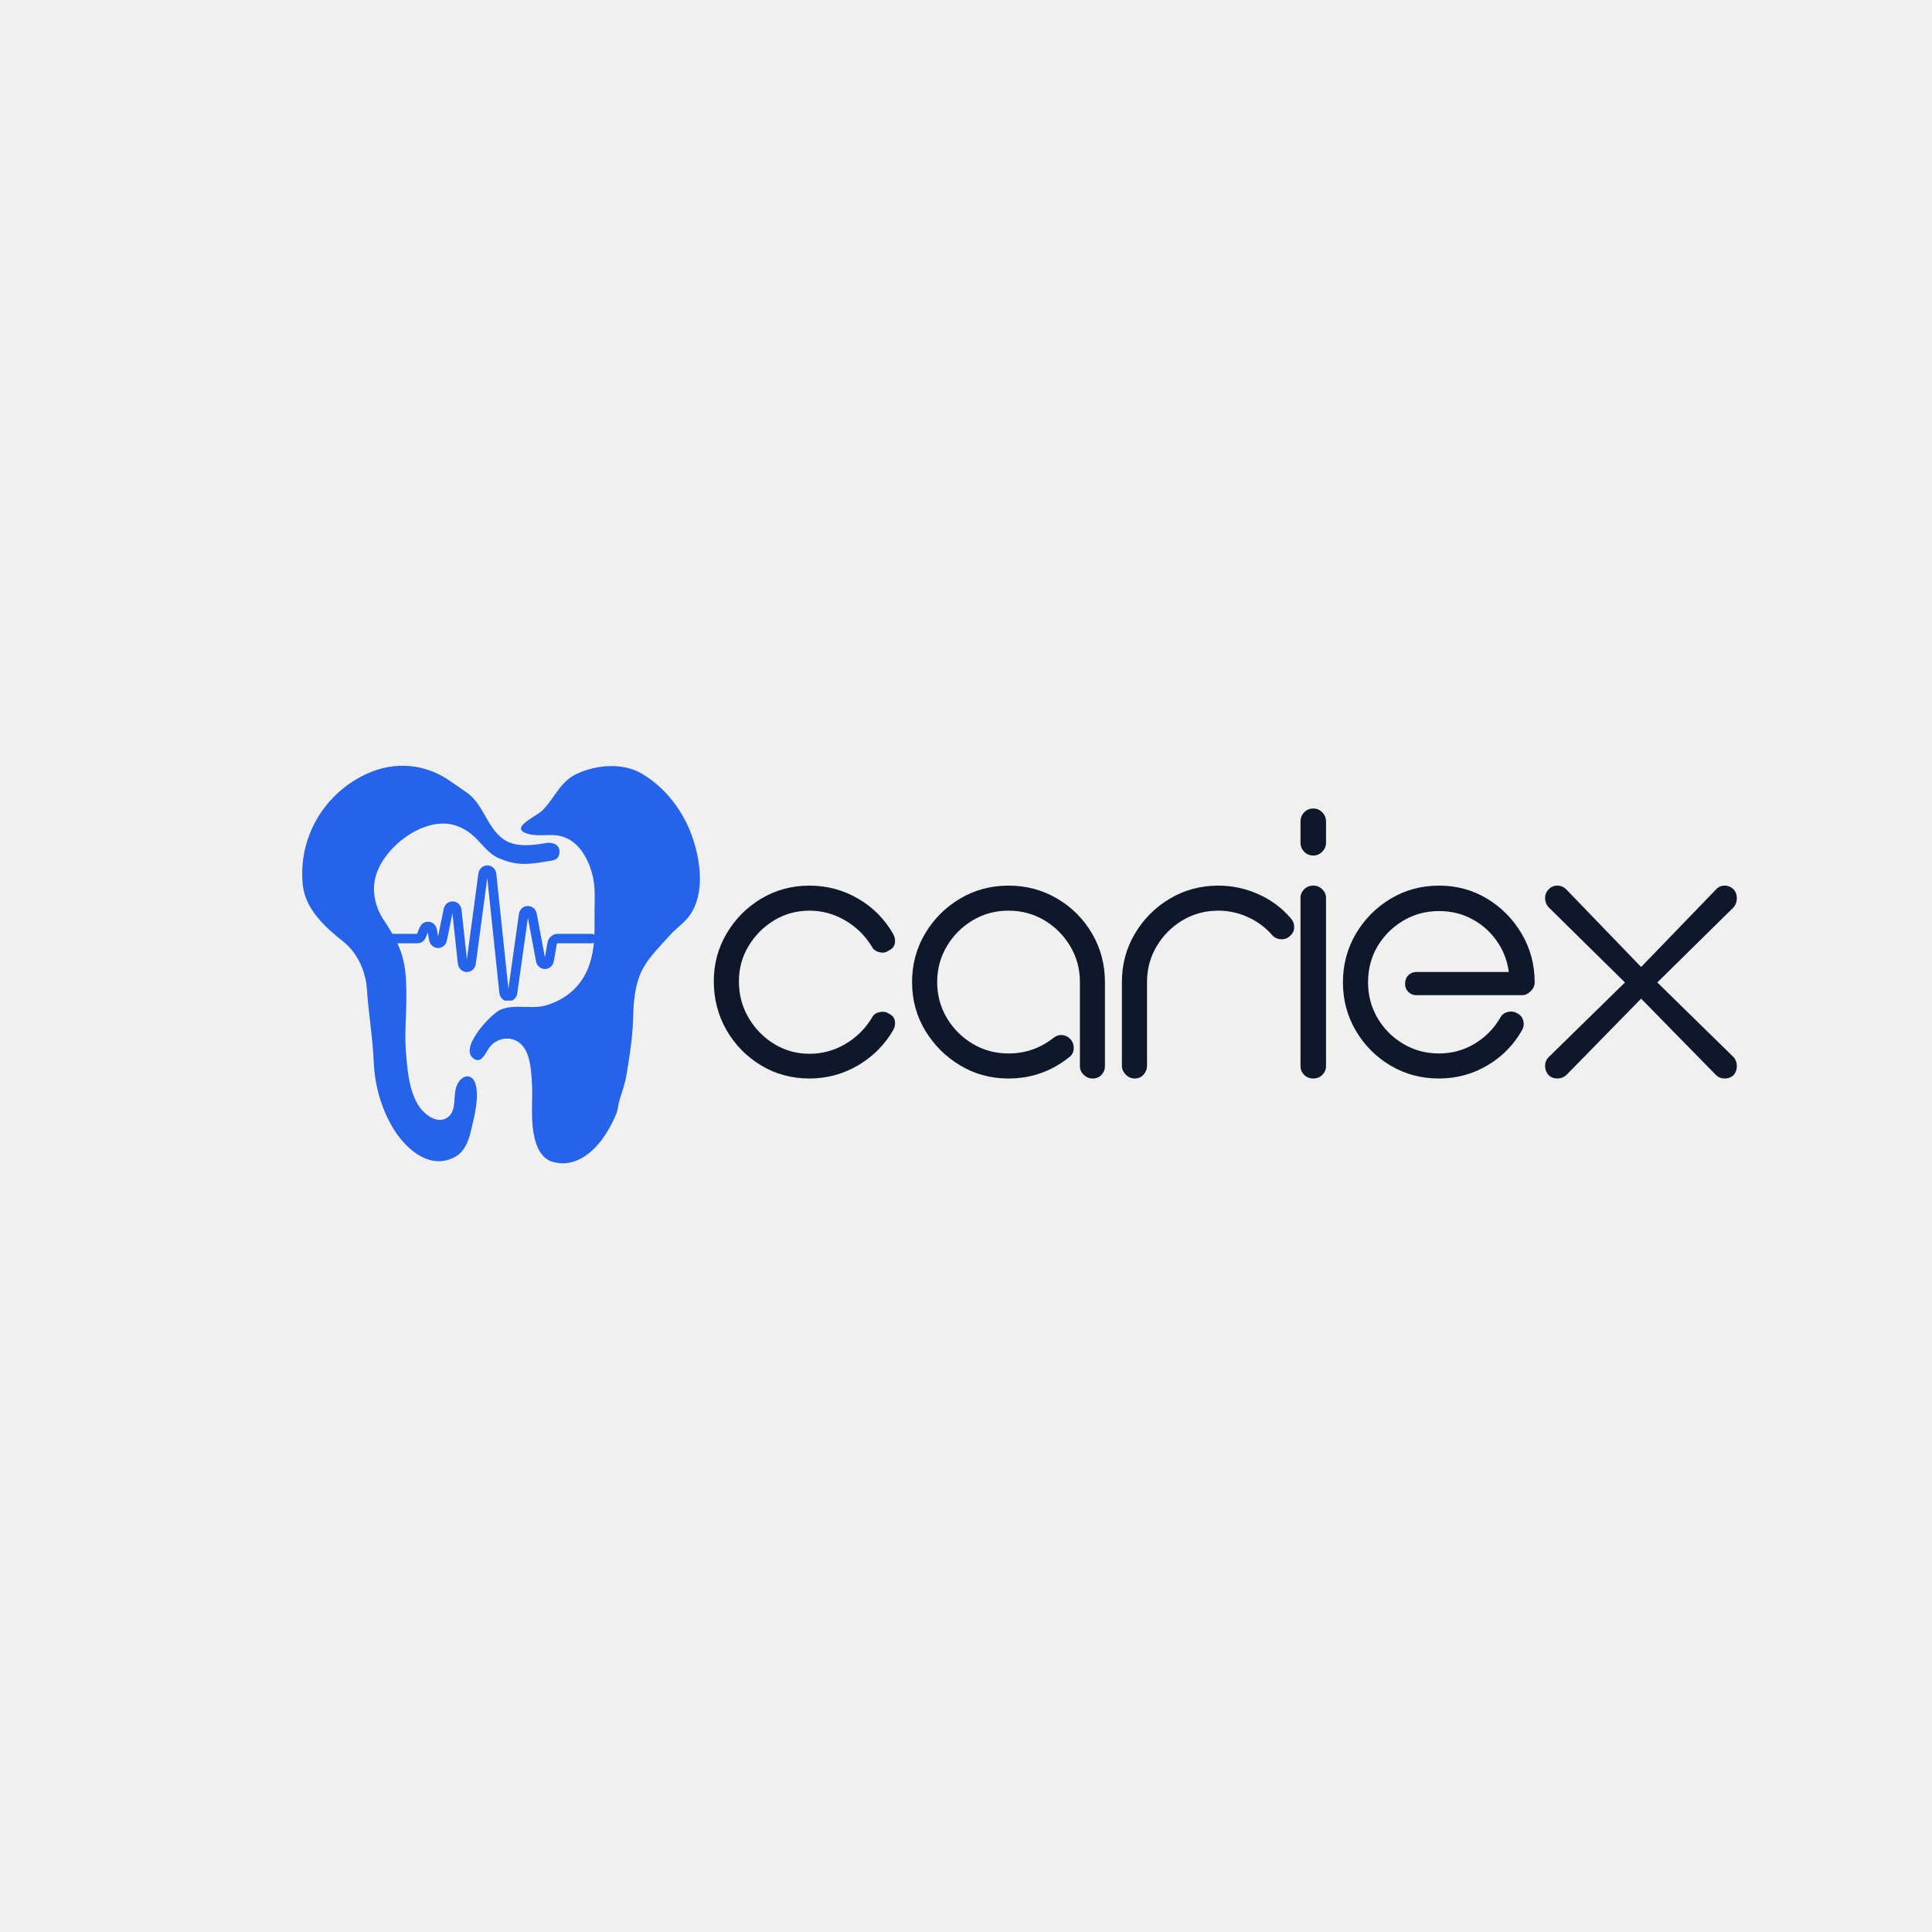
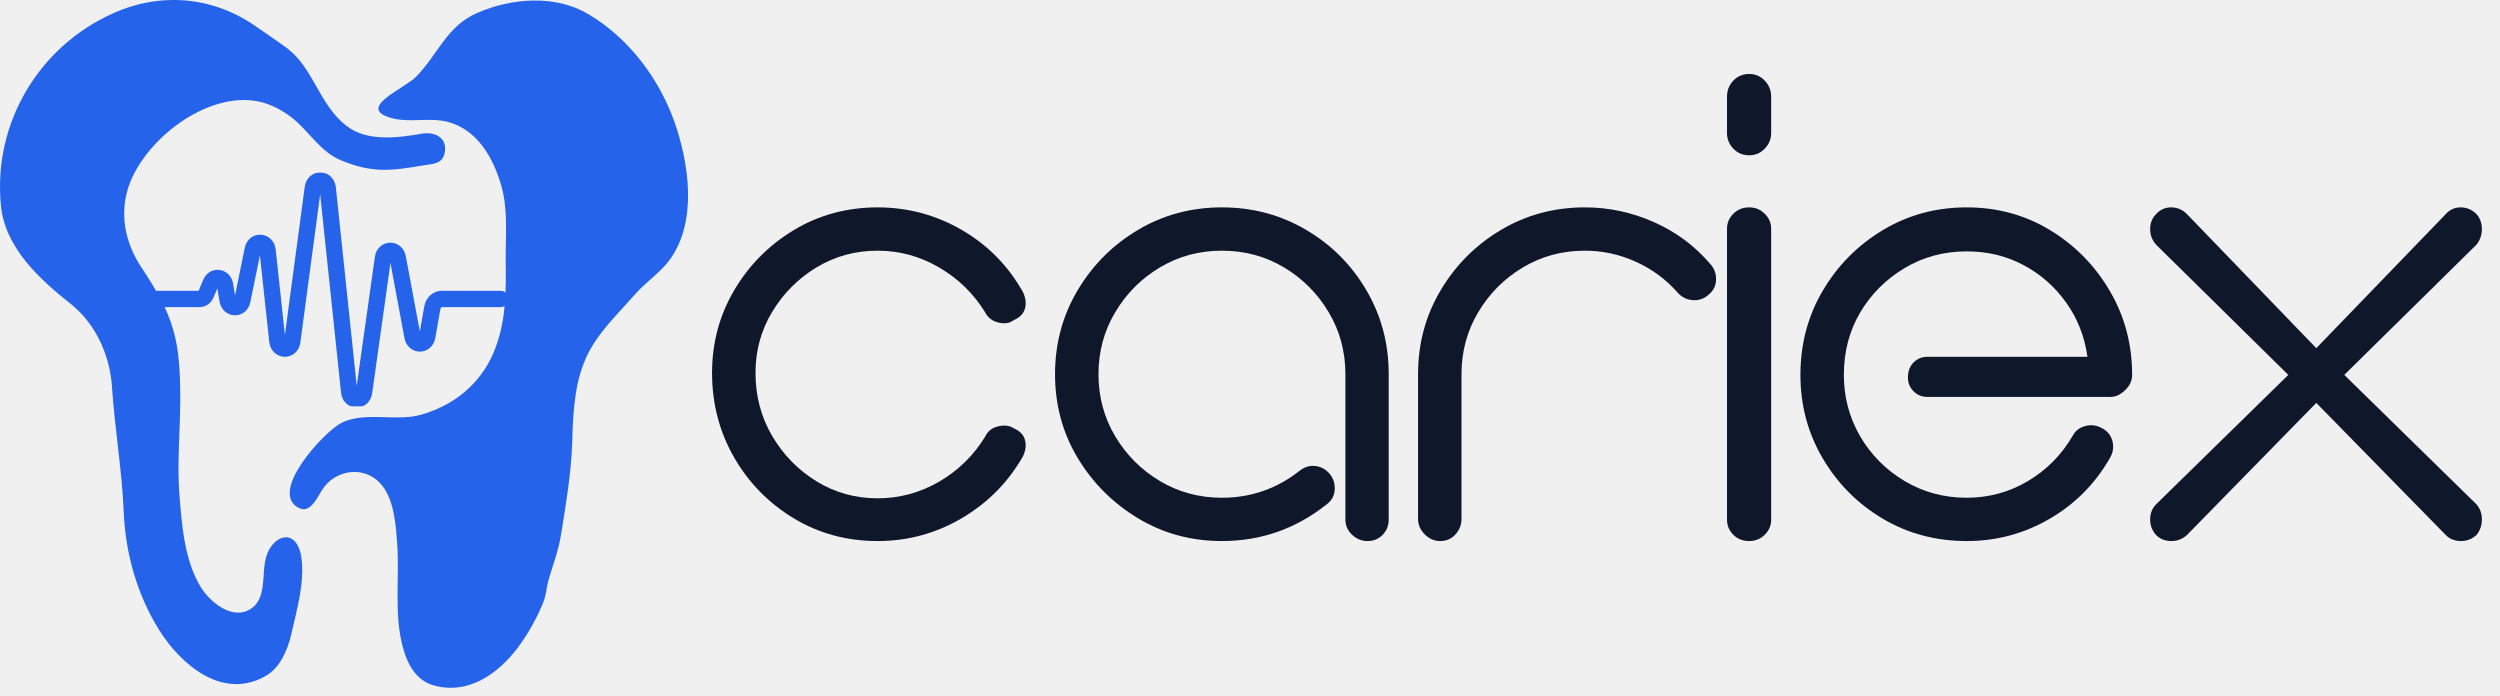
- <svg xmlns="http://www.w3.org/2000/svg" width="500" zoomAndPan="magnify" viewBox="0 0 375 375" height="500" preserveAspectRatio="xMidYMid meet" version="1.0">
-   <defs>
-     <g />
-     <clipPath id="277e822cb1">
-       <path d="M 74.508 167.973 L 115.758 167.973 L 115.758 194.223 L 74.508 194.223 Z M 74.508 167.973 " clip-rule="nonzero" />
-     </clipPath>
-     <clipPath id="8c726c239f">
-       <rect x="0" width="203" y="0" height="77" />
-     </clipPath>
-   </defs>
-   <path fill="#2563eb" d="M 88.586 224.398 C 83.754 227.301 78.996 223.277 76.52 219.332 C 74.043 215.387 72.727 210.707 72.535 206.062 C 72.34 201.383 71.527 196.703 71.219 192.023 C 70.988 188.504 69.402 185.02 66.695 182.816 C 63.172 180.031 59.227 176.473 58.762 171.715 C 57.836 162.469 63.02 153.844 71.336 150.129 C 76.75 147.691 82.668 148.234 87.543 151.715 C 88.625 152.488 89.824 153.262 90.91 154.074 C 93.848 156.32 94.508 160.457 97.562 162.777 C 99.883 164.559 103.324 164.094 105.996 163.629 C 107.309 163.398 108.742 163.977 108.586 165.523 C 108.586 165.523 108.586 165.562 108.586 165.562 C 108.395 167.035 107.348 166.996 106.148 167.188 C 102.512 167.809 100.426 168.078 96.902 166.609 C 94.621 165.68 93.344 163.398 91.527 161.93 C 90.367 161 89.129 160.379 87.891 160.07 C 81.934 158.641 74.43 164.559 72.922 170.09 C 72.109 173.105 72.844 176.125 74.547 178.676 C 78.184 184.133 78.879 186.762 78.879 193.336 C 78.879 196.82 78.531 200.34 78.762 203.82 C 79.031 207.262 79.305 211.48 81.199 214.535 C 82.242 216.199 84.758 218.289 86.809 216.934 C 88.473 215.891 88.086 213.297 88.395 211.633 C 88.898 208.734 91.875 207.574 92.457 211.094 C 92.883 213.957 91.953 217.051 91.336 219.797 C 90.91 221.652 90.02 223.547 88.586 224.398 Z M 105.918 195.156 C 103.094 195.969 99.727 194.77 97.02 196.047 C 95.086 196.973 88.551 204.016 92.301 205.676 C 93.539 206.219 94.352 204.246 94.855 203.512 C 96.246 201.383 99.379 200.844 101.238 202.777 C 102.859 204.441 103.055 207.379 103.211 209.547 C 103.52 213.531 102.785 217.668 103.945 221.574 C 104.449 223.277 105.375 224.902 107.156 225.484 C 111.062 226.684 114.465 224.32 116.75 221.305 C 117.871 219.797 118.836 218.094 119.57 216.316 C 119.922 215.465 119.957 214.691 120.152 213.879 C 120.695 211.945 121.312 210.512 121.621 208.5 C 122.164 205.176 122.742 201.656 122.859 198.289 C 122.938 195.387 123.055 192.215 124.137 189.43 C 125.297 186.336 127.812 184.055 129.938 181.617 C 131.176 180.223 132.762 179.219 133.848 177.711 C 136.902 173.418 135.973 167.035 134.348 162.352 C 132.609 157.441 129.203 152.914 124.715 150.246 C 121.004 148.004 116.051 148.391 112.184 150.09 C 108.781 151.562 107.812 154.695 105.375 157.207 C 104.098 158.562 98.453 160.766 102.629 161.891 C 104.68 162.43 106.961 161.773 108.934 162.316 C 112.223 163.203 114 166.336 114.891 169.434 C 115.703 172.258 115.355 175.156 115.395 178.02 C 115.434 181.074 115.434 184.207 114.426 187.148 C 113.113 191.211 109.98 193.996 105.918 195.156 Z M 105.918 195.156 " fill-opacity="1" fill-rule="nonzero" />
-   <g clip-path="url(#277e822cb1)">
-     <path fill="#2563eb" d="M 114.812 181.258 L 108.223 181.258 C 107.262 181.258 106.438 181.988 106.262 182.996 L 105.762 185.832 L 104.184 177.359 C 104.016 176.469 103.309 175.855 102.457 175.855 C 102.445 175.855 102.43 175.855 102.414 175.855 C 101.543 175.879 100.844 176.531 100.715 177.449 L 98.68 191.918 L 96.336 169.633 C 96.234 168.684 95.512 167.984 94.609 167.973 C 94.602 167.973 94.594 167.973 94.586 167.973 C 93.699 167.973 92.969 168.645 92.848 169.578 L 90.621 186.211 L 89.586 176.621 C 89.484 175.688 88.797 175.008 87.914 174.965 C 87.027 174.922 86.301 175.531 86.117 176.434 L 85.031 181.773 L 84.805 180.441 C 84.668 179.621 84.055 179.008 83.273 178.914 C 82.5 178.82 81.793 179.246 81.465 180.004 L 80.941 181.258 L 75.453 181.258 C 74.945 181.258 74.539 181.668 74.539 182.172 C 74.539 182.68 74.945 183.09 75.453 183.09 L 81.055 183.09 C 81.723 183.09 82.332 182.672 82.602 182.023 L 83.039 180.988 L 83.289 182.469 C 83.441 183.359 84.141 183.992 84.992 184.008 C 85.848 184.035 86.562 183.418 86.742 182.539 L 87.816 177.273 L 88.867 187.008 C 88.969 187.957 89.699 188.652 90.598 188.664 C 90.605 188.664 90.609 188.664 90.617 188.664 C 91.516 188.664 92.23 188.004 92.355 187.059 L 94.578 170.43 L 96.922 192.695 C 97.02 193.641 97.742 194.34 98.641 194.359 C 98.652 194.359 98.66 194.359 98.672 194.359 C 99.562 194.359 100.277 193.707 100.41 192.766 L 102.465 178.141 L 104.039 186.582 C 104.207 187.469 104.914 188.086 105.766 188.086 C 105.77 188.086 105.773 188.086 105.777 188.086 C 106.633 188.078 107.34 187.449 107.492 186.562 L 108.066 183.312 C 108.09 183.164 108.18 183.09 108.223 183.09 L 114.812 183.09 C 115.32 183.09 115.73 182.68 115.73 182.172 C 115.73 181.668 115.32 181.258 114.812 181.258 Z M 114.812 181.258 " fill-opacity="1" fill-rule="nonzero" />
+ <svg xmlns="http://www.w3.org/2000/svg" width="374" height="104" viewBox="0 0 374 104" fill="none">
+   <path d="M39.908 101.023C33.465 104.893 27.121 99.529 23.819 94.268C20.517 89.008 18.762 82.768 18.507 76.576C18.246 70.336 17.163 64.096 16.751 57.857C16.444 53.164 14.33 48.518 10.72 45.581C6.022 41.867 0.762 37.122 0.142 30.779C-1.092 18.451 5.819 6.951 16.908 1.997C24.126 -1.253 32.017 -0.529 38.517 4.112C39.96 5.143 41.559 6.174 43.007 7.258C46.923 10.253 47.803 15.768 51.876 18.862C54.97 21.237 59.559 20.617 63.121 19.997C64.871 19.69 66.783 20.461 66.574 22.523V22.576C66.319 24.539 64.923 24.487 63.324 24.742C58.475 25.57 55.694 25.93 50.996 23.971C47.955 22.732 46.251 19.69 43.83 17.732C42.283 16.492 40.632 15.664 38.981 15.253C31.038 13.346 21.033 21.237 19.022 28.612C17.939 32.633 18.918 36.659 21.189 40.06C26.038 47.336 26.965 50.841 26.965 59.607C26.965 64.253 26.501 68.945 26.809 73.586C27.168 78.174 27.533 83.799 30.059 87.872C31.449 90.091 34.803 92.878 37.538 91.07C39.757 89.68 39.241 86.221 39.653 84.003C40.324 80.138 44.293 78.591 45.069 83.284C45.637 87.102 44.397 91.227 43.574 94.888C43.007 97.362 41.819 99.888 39.908 101.023ZM63.017 62.034C59.251 63.117 54.762 61.518 51.153 63.221C48.574 64.456 39.861 73.846 44.861 76.06C46.512 76.784 47.595 74.154 48.267 73.174C50.121 70.336 54.298 69.617 56.778 72.195C58.939 74.414 59.199 78.331 59.408 81.221C59.819 86.534 58.84 92.049 60.387 97.258C61.059 99.529 62.293 101.695 64.668 102.471C69.876 104.07 74.413 100.919 77.46 96.898C78.955 94.888 80.241 92.617 81.22 90.247C81.689 89.112 81.736 88.081 81.996 86.997C82.72 84.419 83.543 82.508 83.955 79.826C84.678 75.393 85.449 70.701 85.606 66.211C85.71 62.341 85.866 58.112 87.309 54.398C88.856 50.273 92.21 47.232 95.043 43.982C96.694 42.122 98.809 40.784 100.257 38.773C104.33 33.05 103.09 24.539 100.923 18.294C98.606 11.747 94.064 5.711 88.08 2.154C83.132 -0.836 76.528 -0.32 71.371 1.945C66.835 3.909 65.543 8.086 62.293 11.435C60.59 13.242 53.064 16.18 58.632 17.68C61.366 18.398 64.408 17.523 67.038 18.247C71.423 19.43 73.793 23.607 74.981 27.737C76.064 31.503 75.6 35.367 75.653 39.185C75.705 43.258 75.705 47.435 74.361 51.357C72.611 56.773 68.434 60.487 63.017 62.034Z" fill="#2563EB" />
+   <mask id="mask0_31_38" style="mask-type:luminance" maskUnits="userSpaceOnUse" x="21" y="25" width="56" height="36">
+     <path d="M21.137 25.789H76.137V60.789H21.137V25.789Z" fill="white" />
+   </mask>
+   <g mask="url(#mask0_31_38)">
+     <path d="M74.876 43.503H66.09C64.809 43.503 63.71 44.477 63.475 45.82L62.809 49.602L60.705 38.305C60.481 37.117 59.538 36.3 58.402 36.3C58.387 36.3 58.366 36.3 58.345 36.3C57.184 36.331 56.251 37.2 56.08 38.425L53.366 57.716L50.241 28.003C50.106 26.737 49.142 25.805 47.939 25.789C47.928 25.789 47.918 25.789 47.908 25.789C46.725 25.789 45.751 26.685 45.59 27.93L42.621 50.107L41.241 37.32C41.106 36.075 40.189 35.169 39.012 35.112C37.83 35.055 36.861 35.867 36.616 37.07L35.168 44.19L34.866 42.414C34.684 41.32 33.866 40.503 32.824 40.378C31.793 40.253 30.85 40.82 30.413 41.831L29.715 43.503H22.397C21.72 43.503 21.178 44.05 21.178 44.721C21.178 45.398 21.72 45.945 22.397 45.945H29.866C30.757 45.945 31.569 45.388 31.928 44.523L32.512 43.143L32.845 45.117C33.048 46.305 33.98 47.148 35.116 47.169C36.257 47.206 37.21 46.383 37.449 45.211L38.882 38.19L40.283 51.169C40.418 52.435 41.392 53.362 42.59 53.378C42.6 53.378 42.606 53.378 42.616 53.378C43.814 53.378 44.767 52.497 44.934 51.237L47.897 29.065L51.022 58.753C51.152 60.013 52.116 60.945 53.314 60.971C53.33 60.971 53.34 60.971 53.356 60.971C54.543 60.971 55.496 60.102 55.673 58.846L58.413 39.346L60.512 50.602C60.736 51.784 61.678 52.607 62.814 52.607C62.819 52.607 62.824 52.607 62.83 52.607C63.97 52.596 64.913 51.758 65.116 50.575L65.882 46.242C65.913 46.044 66.033 45.945 66.09 45.945H74.876C75.553 45.945 76.1 45.398 76.1 44.721C76.1 44.05 75.553 43.503 74.876 43.503Z" fill="#2563EB" />
  </g>
-   <g transform="matrix(1, 0, 0, 1, 136, 149)">
-     <g clip-path="url(#8c726c239f)">
-       <g fill="#0f172a" fill-opacity="1">
-         <g transform="translate(0.906329, 60.33628)">
-           <g>
-             <path d="M 35.484 -12.656 C 36.18 -12.352 36.602 -11.914 36.75 -11.344 C 36.906 -10.77 36.832 -10.16 36.531 -9.516 C 34.883 -6.617 32.602 -4.305 29.688 -2.578 C 26.77 -0.859 23.613 0 20.219 0 C 16.77 0 13.633 -0.848 10.812 -2.547 C 8 -4.242 5.766 -6.523 4.109 -9.391 C 2.461 -12.266 1.641 -15.426 1.641 -18.875 C 1.641 -22.219 2.461 -25.297 4.109 -28.109 C 5.766 -30.93 8 -33.191 10.812 -34.891 C 13.633 -36.586 16.77 -37.438 20.219 -37.438 C 23.613 -37.438 26.77 -36.586 29.688 -34.891 C 32.602 -33.191 34.883 -30.867 36.531 -27.922 C 36.832 -27.273 36.906 -26.664 36.75 -26.094 C 36.602 -25.52 36.18 -25.082 35.484 -24.781 C 35.035 -24.438 34.461 -24.348 33.766 -24.516 C 33.066 -24.691 32.566 -25.082 32.266 -25.688 C 30.973 -27.781 29.254 -29.453 27.109 -30.703 C 24.961 -31.953 22.664 -32.578 20.219 -32.578 C 17.719 -32.578 15.43 -31.953 13.359 -30.703 C 11.297 -29.453 9.641 -27.789 8.391 -25.719 C 7.141 -23.645 6.516 -21.363 6.516 -18.875 C 6.516 -16.27 7.141 -13.906 8.391 -11.781 C 9.641 -9.664 11.297 -7.973 13.359 -6.703 C 15.43 -5.43 17.719 -4.797 20.219 -4.797 C 22.664 -4.797 24.961 -5.414 27.109 -6.656 C 29.254 -7.906 30.973 -9.582 32.266 -11.688 C 32.566 -12.332 33.066 -12.727 33.766 -12.875 C 34.461 -13.031 35.035 -12.957 35.484 -12.656 Z M 35.484 -12.656 " />
-           </g>
-         </g>
-       </g>
-       <g fill="#0f172a" fill-opacity="1">
-         <g transform="translate(39.39006, 60.33628)">
-           <g>
-             <path d="M 20.359 0 C 24.754 0 28.676 -1.375 32.125 -4.125 C 32.664 -4.52 32.961 -5.051 33.016 -5.719 C 33.066 -6.395 32.895 -6.984 32.5 -7.484 C 32.051 -8.035 31.5 -8.348 30.844 -8.422 C 30.195 -8.492 29.598 -8.305 29.047 -7.859 C 26.504 -5.859 23.609 -4.859 20.359 -4.859 C 17.816 -4.859 15.5 -5.484 13.406 -6.734 C 11.312 -7.984 9.641 -9.656 8.391 -11.75 C 7.141 -13.852 6.516 -16.176 6.516 -18.719 C 6.516 -21.258 7.141 -23.578 8.391 -25.672 C 9.641 -27.773 11.312 -29.453 13.406 -30.703 C 15.5 -31.953 17.816 -32.578 20.359 -32.578 C 22.91 -32.578 25.234 -31.953 27.328 -30.703 C 29.422 -29.453 31.094 -27.773 32.344 -25.672 C 33.594 -23.578 34.219 -21.258 34.219 -18.719 L 34.219 -2.391 C 34.219 -1.742 34.469 -1.18 34.969 -0.703 C 35.469 -0.234 36.039 0 36.688 0 C 37.383 0 37.957 -0.234 38.406 -0.703 C 38.852 -1.18 39.078 -1.742 39.078 -2.391 L 39.078 -18.719 C 39.078 -22.164 38.238 -25.312 36.562 -28.156 C 34.895 -31 32.641 -33.254 29.797 -34.922 C 26.953 -36.598 23.805 -37.438 20.359 -37.438 C 16.922 -37.438 13.789 -36.598 10.969 -34.922 C 8.145 -33.254 5.883 -31 4.188 -28.156 C 2.488 -25.312 1.641 -22.164 1.641 -18.719 C 1.641 -15.27 2.488 -12.133 4.188 -9.312 C 5.883 -6.5 8.145 -4.242 10.969 -2.547 C 13.789 -0.848 16.922 0 20.359 0 Z M 20.359 0 " />
-           </g>
-         </g>
-       </g>
-       <g fill="#0f172a" fill-opacity="1">
-         <g transform="translate(80.11994, 60.33628)">
-           <g>
-             <path d="M 4.125 0 C 4.82 0 5.395 -0.25 5.844 -0.75 C 6.289 -1.25 6.516 -1.82 6.516 -2.469 L 6.516 -18.719 C 6.516 -21.258 7.141 -23.578 8.391 -25.672 C 9.641 -27.773 11.312 -29.453 13.406 -30.703 C 15.5 -31.953 17.816 -32.578 20.359 -32.578 C 22.359 -32.578 24.27 -32.16 26.094 -31.328 C 27.914 -30.504 29.477 -29.348 30.781 -27.859 C 31.227 -27.359 31.785 -27.082 32.453 -27.031 C 33.129 -26.977 33.719 -27.176 34.219 -27.625 C 34.77 -28.07 35.055 -28.633 35.078 -29.312 C 35.098 -29.988 34.883 -30.578 34.438 -31.078 C 32.695 -33.117 30.586 -34.688 28.109 -35.781 C 25.641 -36.883 23.055 -37.438 20.359 -37.438 C 16.922 -37.438 13.789 -36.598 10.969 -34.922 C 8.145 -33.254 5.883 -31 4.188 -28.156 C 2.488 -25.312 1.641 -22.164 1.641 -18.719 L 1.641 -2.469 C 1.641 -1.82 1.891 -1.25 2.391 -0.75 C 2.891 -0.25 3.469 0 4.125 0 Z M 4.125 0 " />
-           </g>
-         </g>
-       </g>
-       <g fill="#0f172a" fill-opacity="1">
-         <g transform="translate(114.7853, 60.33628)">
-           <g>
-             <path d="M 4.125 0 C 4.82 0 5.406 -0.234 5.875 -0.703 C 6.352 -1.18 6.594 -1.742 6.594 -2.391 L 6.594 -35.047 C 6.594 -35.691 6.352 -36.25 5.875 -36.719 C 5.406 -37.195 4.82 -37.438 4.125 -37.438 C 3.414 -37.438 2.82 -37.195 2.344 -36.719 C 1.875 -36.25 1.641 -35.691 1.641 -35.047 L 1.641 -2.391 C 1.641 -1.742 1.875 -1.18 2.344 -0.703 C 2.82 -0.234 3.414 0 4.125 0 Z M 1.641 -45.75 C 1.641 -45.102 1.875 -44.531 2.344 -44.031 C 2.82 -43.531 3.414 -43.281 4.125 -43.281 C 4.82 -43.281 5.406 -43.531 5.875 -44.031 C 6.352 -44.531 6.594 -45.102 6.594 -45.75 L 6.594 -49.859 C 6.594 -50.566 6.352 -51.164 5.875 -51.656 C 5.406 -52.156 4.82 -52.406 4.125 -52.406 C 3.414 -52.406 2.82 -52.156 2.344 -51.656 C 1.875 -51.164 1.641 -50.566 1.641 -49.859 Z M 1.641 -45.75 " />
-           </g>
-         </g>
-       </g>
-       <g fill="#0f172a" fill-opacity="1">
-         <g transform="translate(123.0211, 60.33628)">
-           <g>
-             <path d="M 20.297 -37.438 C 23.734 -37.438 26.848 -36.586 29.641 -34.891 C 32.441 -33.191 34.676 -30.922 36.344 -28.078 C 38.02 -25.234 38.859 -22.086 38.859 -18.641 C 38.859 -17.992 38.594 -17.422 38.062 -16.922 C 37.539 -16.422 37.008 -16.172 36.469 -16.172 L 15.875 -16.172 C 15.27 -16.172 14.754 -16.383 14.328 -16.812 C 13.91 -17.238 13.703 -17.75 13.703 -18.344 C 13.703 -19.039 13.91 -19.602 14.328 -20.031 C 14.754 -20.457 15.27 -20.672 15.875 -20.672 L 33.844 -20.672 C 33.539 -22.91 32.754 -24.926 31.484 -26.719 C 30.211 -28.52 28.613 -29.93 26.688 -30.953 C 24.77 -31.984 22.641 -32.5 20.297 -32.5 C 17.742 -32.5 15.422 -31.875 13.328 -30.625 C 11.234 -29.375 9.57 -27.711 8.344 -25.641 C 7.125 -23.566 6.516 -21.234 6.516 -18.641 C 6.516 -16.148 7.125 -13.852 8.344 -11.75 C 9.57 -9.656 11.234 -7.984 13.328 -6.734 C 15.422 -5.484 17.742 -4.859 20.297 -4.859 C 22.785 -4.859 25.078 -5.484 27.172 -6.734 C 29.273 -7.984 30.953 -9.68 32.203 -11.828 C 32.492 -12.379 32.961 -12.738 33.609 -12.906 C 34.266 -13.082 34.891 -13 35.484 -12.656 C 36.086 -12.352 36.473 -11.879 36.641 -11.234 C 36.816 -10.586 36.734 -9.961 36.391 -9.359 C 34.742 -6.461 32.484 -4.176 29.609 -2.5 C 26.742 -0.832 23.641 0 20.297 0 C 16.848 0 13.711 -0.832 10.891 -2.5 C 8.066 -4.176 5.816 -6.438 4.141 -9.281 C 2.473 -12.125 1.641 -15.242 1.641 -18.641 C 1.641 -22.086 2.473 -25.234 4.141 -28.078 C 5.816 -30.922 8.066 -33.191 10.891 -34.891 C 13.711 -36.586 16.848 -37.438 20.297 -37.438 Z M 20.297 -37.438 " />
-           </g>
-         </g>
-       </g>
-       <g fill="#0f172a" fill-opacity="1">
-         <g transform="translate(163.5263, 60.33628)">
-           <g>
-             <path d="M 36.984 -4.125 C 37.391 -3.664 37.594 -3.098 37.594 -2.422 C 37.594 -1.754 37.391 -1.172 36.984 -0.672 C 36.484 -0.223 35.91 0 35.266 0 C 34.566 0 33.992 -0.223 33.547 -0.672 L 19.016 -15.5 L 4.5 -0.672 C 4 -0.223 3.422 0 2.766 0 C 2.066 0 1.492 -0.223 1.047 -0.672 C 0.598 -1.172 0.375 -1.754 0.375 -2.422 C 0.375 -3.098 0.598 -3.664 1.047 -4.125 L 15.875 -18.641 L 1.047 -33.25 C 0.598 -33.75 0.375 -34.332 0.375 -35 C 0.375 -35.676 0.598 -36.238 1.047 -36.688 C 1.492 -37.188 2.055 -37.438 2.734 -37.438 C 3.41 -37.438 4 -37.188 4.5 -36.688 L 19.016 -21.641 L 33.547 -36.688 C 33.992 -37.188 34.551 -37.438 35.219 -37.438 C 35.895 -37.438 36.484 -37.188 36.984 -36.688 C 37.391 -36.238 37.594 -35.676 37.594 -35 C 37.594 -34.332 37.391 -33.75 36.984 -33.25 L 22.156 -18.641 Z M 36.984 -4.125 " />
-           </g>
-         </g>
-       </g>
-     </g>
+   <mask id="mask1_31_38" style="mask-type:luminance" maskUnits="userSpaceOnUse" x="103" y="0" width="271" height="104">
+     <path d="M373.793 0.492H103.126V103.159H373.793V0.492Z" fill="white" />
+   </mask>
+   <g mask="url(#mask1_31_38)">
+     <path d="M151.647 64.066C152.575 64.472 153.137 65.055 153.335 65.816C153.543 66.581 153.444 67.394 153.043 68.253C150.845 72.118 147.804 75.201 143.918 77.503C140.028 79.795 135.819 80.941 131.293 80.941C126.694 80.941 122.512 79.81 118.752 77.545C115.002 75.284 112.022 72.243 109.814 68.42C107.616 64.586 106.522 60.373 106.522 55.774C106.522 51.316 107.616 47.211 109.814 43.461C112.022 39.701 115.002 36.685 118.752 34.42C122.512 32.159 126.694 31.024 131.293 31.024C135.819 31.024 140.028 32.159 143.918 34.42C147.804 36.685 150.845 39.784 153.043 43.711C153.444 44.576 153.543 45.389 153.335 46.149C153.137 46.914 152.575 47.498 151.647 47.899C151.049 48.357 150.283 48.477 149.356 48.253C148.424 48.019 147.757 47.498 147.356 46.691C145.632 43.899 143.34 41.67 140.481 40.003C137.616 38.336 134.554 37.503 131.293 37.503C127.96 37.503 124.908 38.336 122.147 40.003C119.397 41.67 117.189 43.889 115.522 46.649C113.856 49.414 113.022 52.456 113.022 55.774C113.022 59.248 113.856 62.399 115.522 65.232C117.189 68.055 119.397 70.31 122.147 72.003C124.908 73.701 127.96 74.545 131.293 74.545C134.554 74.545 137.616 73.722 140.481 72.066C143.34 70.399 145.632 68.165 147.356 65.357C147.757 64.498 148.424 63.972 149.356 63.774C150.283 63.566 151.049 63.664 151.647 64.066Z" fill="#0F172A" />
+     <path d="M182.792 80.941C188.652 80.941 193.881 79.107 198.48 75.441C199.199 74.915 199.595 74.206 199.667 73.316C199.735 72.415 199.506 71.628 198.98 70.961C198.381 70.227 197.647 69.81 196.772 69.711C195.907 69.618 195.11 69.868 194.376 70.461C190.985 73.128 187.126 74.461 182.792 74.461C179.402 74.461 176.313 73.628 173.522 71.961C170.73 70.295 168.501 68.066 166.834 65.274C165.167 62.472 164.334 59.373 164.334 55.982C164.334 52.597 165.167 49.503 166.834 46.711C168.501 43.909 170.73 41.67 173.522 40.003C176.313 38.336 179.402 37.503 182.792 37.503C186.193 37.503 189.292 38.336 192.084 40.003C194.876 41.67 197.105 43.909 198.772 46.711C200.438 49.503 201.272 52.597 201.272 55.982V77.753C201.272 78.618 201.605 79.368 202.272 80.003C202.938 80.628 203.699 80.941 204.563 80.941C205.49 80.941 206.256 80.628 206.855 80.003C207.449 79.368 207.751 78.618 207.751 77.753V55.982C207.751 51.389 206.631 47.191 204.397 43.399C202.173 39.607 199.167 36.602 195.376 34.378C191.584 32.144 187.386 31.024 182.792 31.024C178.209 31.024 174.032 32.144 170.272 34.378C166.506 36.602 163.49 39.607 161.23 43.399C158.964 47.191 157.834 51.389 157.834 55.982C157.834 60.581 158.964 64.763 161.23 68.524C163.49 72.274 166.506 75.284 170.272 77.545C174.032 79.81 178.209 80.941 182.792 80.941Z" fill="#0F172A" />
+     <path d="M215.453 80.941C216.38 80.941 217.146 80.607 217.745 79.941C218.339 79.274 218.641 78.513 218.641 77.649V55.982C218.641 52.597 219.474 49.503 221.141 46.711C222.807 43.909 225.036 41.67 227.828 40.003C230.62 38.336 233.708 37.503 237.099 37.503C239.766 37.503 242.313 38.06 244.745 39.17C247.172 40.269 249.255 41.81 250.995 43.795C251.589 44.461 252.333 44.831 253.224 44.899C254.125 44.972 254.911 44.706 255.578 44.107C256.313 43.514 256.693 42.764 256.724 41.857C256.75 40.956 256.464 40.17 255.87 39.503C253.547 36.784 250.734 34.691 247.432 33.232C244.141 31.764 240.693 31.024 237.099 31.024C232.516 31.024 228.339 32.144 224.578 34.378C220.812 36.602 217.797 39.607 215.536 43.399C213.271 47.191 212.141 51.389 212.141 55.982V77.649C212.141 78.513 212.474 79.274 213.141 79.941C213.807 80.607 214.578 80.941 215.453 80.941Z" fill="#0F172A" />
+     <path d="M261.674 80.941C262.601 80.941 263.382 80.628 264.007 80.003C264.642 79.368 264.965 78.618 264.965 77.753V34.211C264.965 33.352 264.642 32.607 264.007 31.982C263.382 31.347 262.601 31.024 261.674 31.024C260.726 31.024 259.934 31.347 259.299 31.982C258.674 32.607 258.361 33.352 258.361 34.211V77.753C258.361 78.618 258.674 79.368 259.299 80.003C259.934 80.628 260.726 80.941 261.674 80.941ZM258.361 19.941C258.361 20.805 258.674 21.566 259.299 22.232C259.934 22.899 260.726 23.232 261.674 23.232C262.601 23.232 263.382 22.899 264.007 22.232C264.642 21.566 264.965 20.805 264.965 19.941V14.461C264.965 13.519 264.642 12.722 264.007 12.066C263.382 11.399 262.601 11.066 261.674 11.066C260.726 11.066 259.934 11.399 259.299 12.066C258.674 12.722 258.361 13.519 258.361 14.461V19.941Z" fill="#0F172A" />
+     <path d="M294.217 31.024C298.8 31.024 302.952 32.159 306.675 34.42C310.41 36.685 313.389 39.711 315.613 43.503C317.847 47.295 318.967 51.493 318.967 56.086C318.967 56.951 318.613 57.711 317.905 58.378C317.207 59.045 316.498 59.378 315.78 59.378H288.321C287.514 59.378 286.827 59.097 286.259 58.524C285.702 57.956 285.425 57.274 285.425 56.482C285.425 55.555 285.702 54.805 286.259 54.232C286.827 53.664 287.514 53.378 288.321 53.378H312.28C311.873 50.394 310.827 47.706 309.134 45.316C307.436 42.914 305.306 41.034 302.738 39.67C300.181 38.295 297.342 37.607 294.217 37.607C290.811 37.607 287.717 38.441 284.925 40.107C282.134 41.774 279.915 43.993 278.28 46.753C276.655 49.519 275.842 52.628 275.842 56.086C275.842 59.409 276.655 62.472 278.28 65.274C279.915 68.066 282.134 70.295 284.925 71.961C287.717 73.628 290.811 74.461 294.217 74.461C297.535 74.461 300.592 73.628 303.384 71.961C306.186 70.295 308.425 68.034 310.092 65.17C310.478 64.435 311.103 63.956 311.967 63.732C312.842 63.498 313.675 63.607 314.467 64.066C315.269 64.472 315.785 65.102 316.009 65.961C316.243 66.826 316.134 67.659 315.675 68.461C313.478 72.326 310.467 75.373 306.634 77.607C302.811 79.831 298.675 80.941 294.217 80.941C289.618 80.941 285.436 79.831 281.675 77.607C277.91 75.373 274.91 72.357 272.675 68.566C270.452 64.774 269.342 60.618 269.342 56.086C269.342 51.493 270.452 47.295 272.675 43.503C274.91 39.711 277.91 36.685 281.675 34.42C285.436 32.159 289.618 31.024 294.217 31.024Z" fill="#0F172A" />
+     <path d="M370.474 75.441C371.016 76.055 371.287 76.81 371.287 77.711C371.287 78.602 371.016 79.378 370.474 80.045C369.807 80.644 369.042 80.941 368.182 80.941C367.25 80.941 366.485 80.644 365.891 80.045L346.516 60.274L327.162 80.045C326.495 80.644 325.724 80.941 324.849 80.941C323.917 80.941 323.151 80.644 322.557 80.045C321.958 79.378 321.662 78.602 321.662 77.711C321.662 76.81 321.958 76.055 322.557 75.441L342.328 56.086L322.557 36.607C321.958 35.941 321.662 35.164 321.662 34.274C321.662 33.373 321.958 32.623 322.557 32.024C323.151 31.357 323.901 31.024 324.807 31.024C325.708 31.024 326.495 31.357 327.162 32.024L346.516 52.086L365.891 32.024C366.485 31.357 367.229 31.024 368.12 31.024C369.021 31.024 369.807 31.357 370.474 32.024C371.016 32.623 371.287 33.373 371.287 34.274C371.287 35.164 371.016 35.941 370.474 36.607L350.703 56.086L370.474 75.441Z" fill="#0F172A" />
  </g>
</svg>
